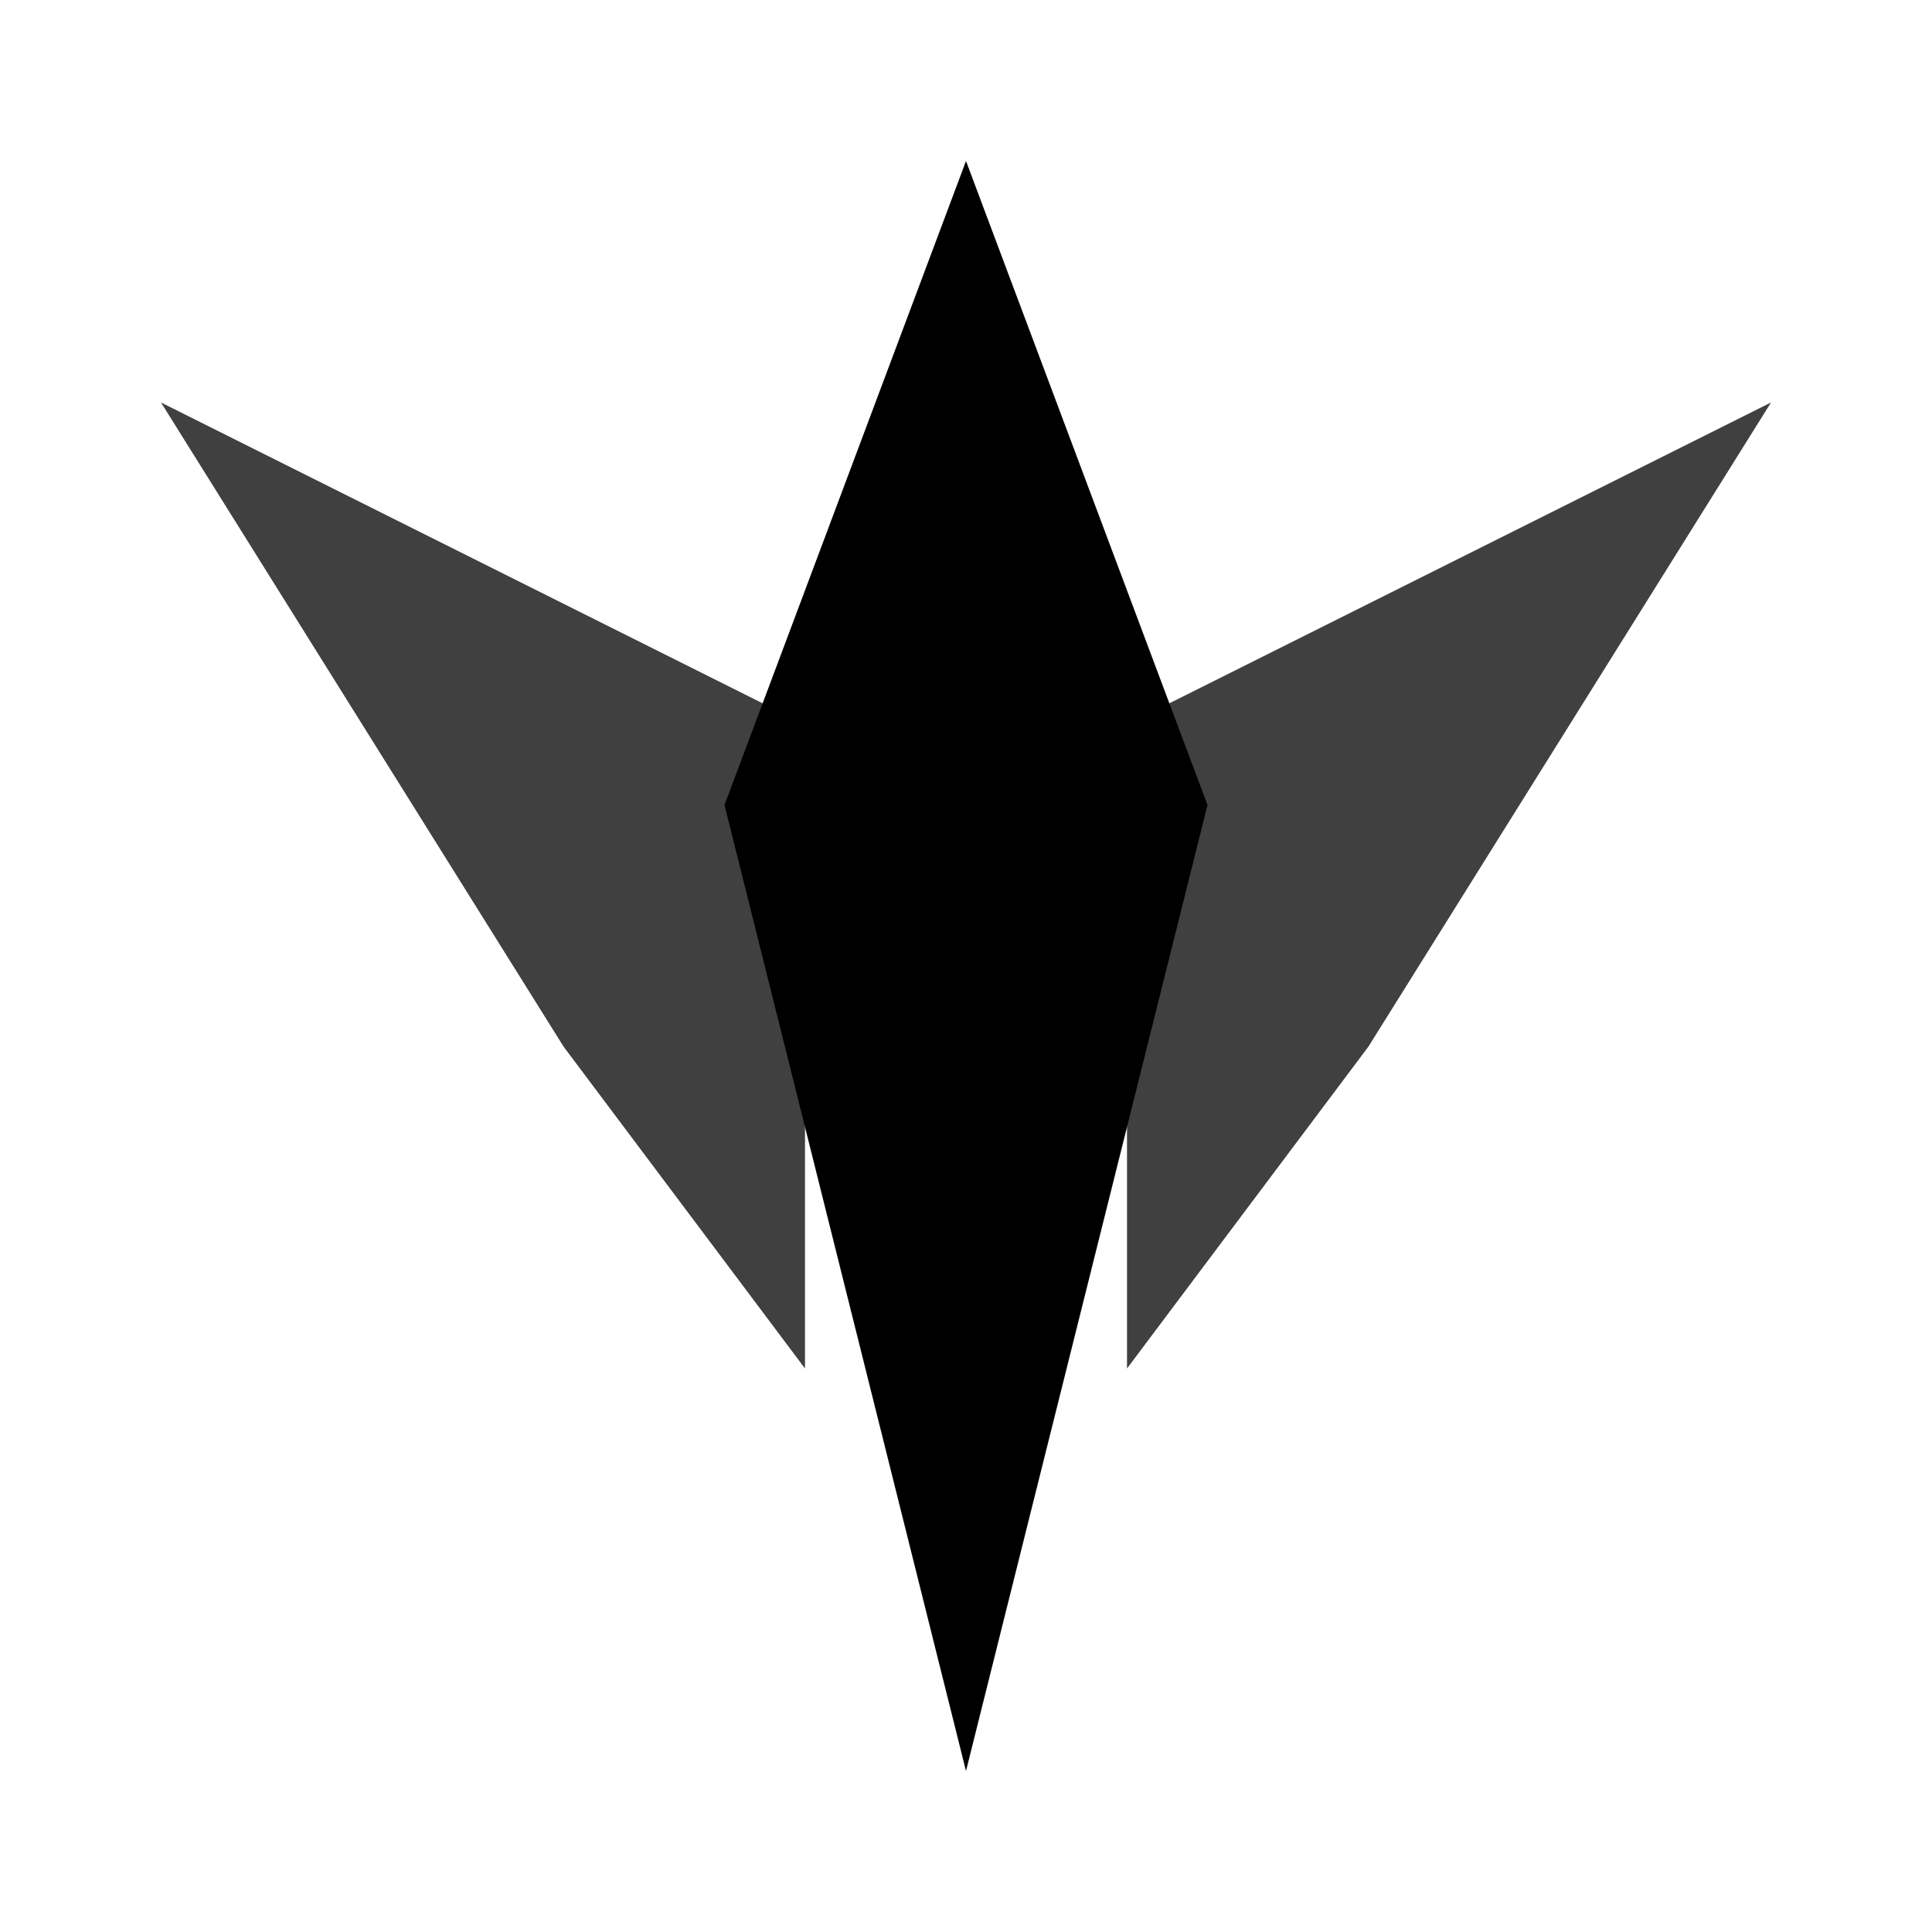
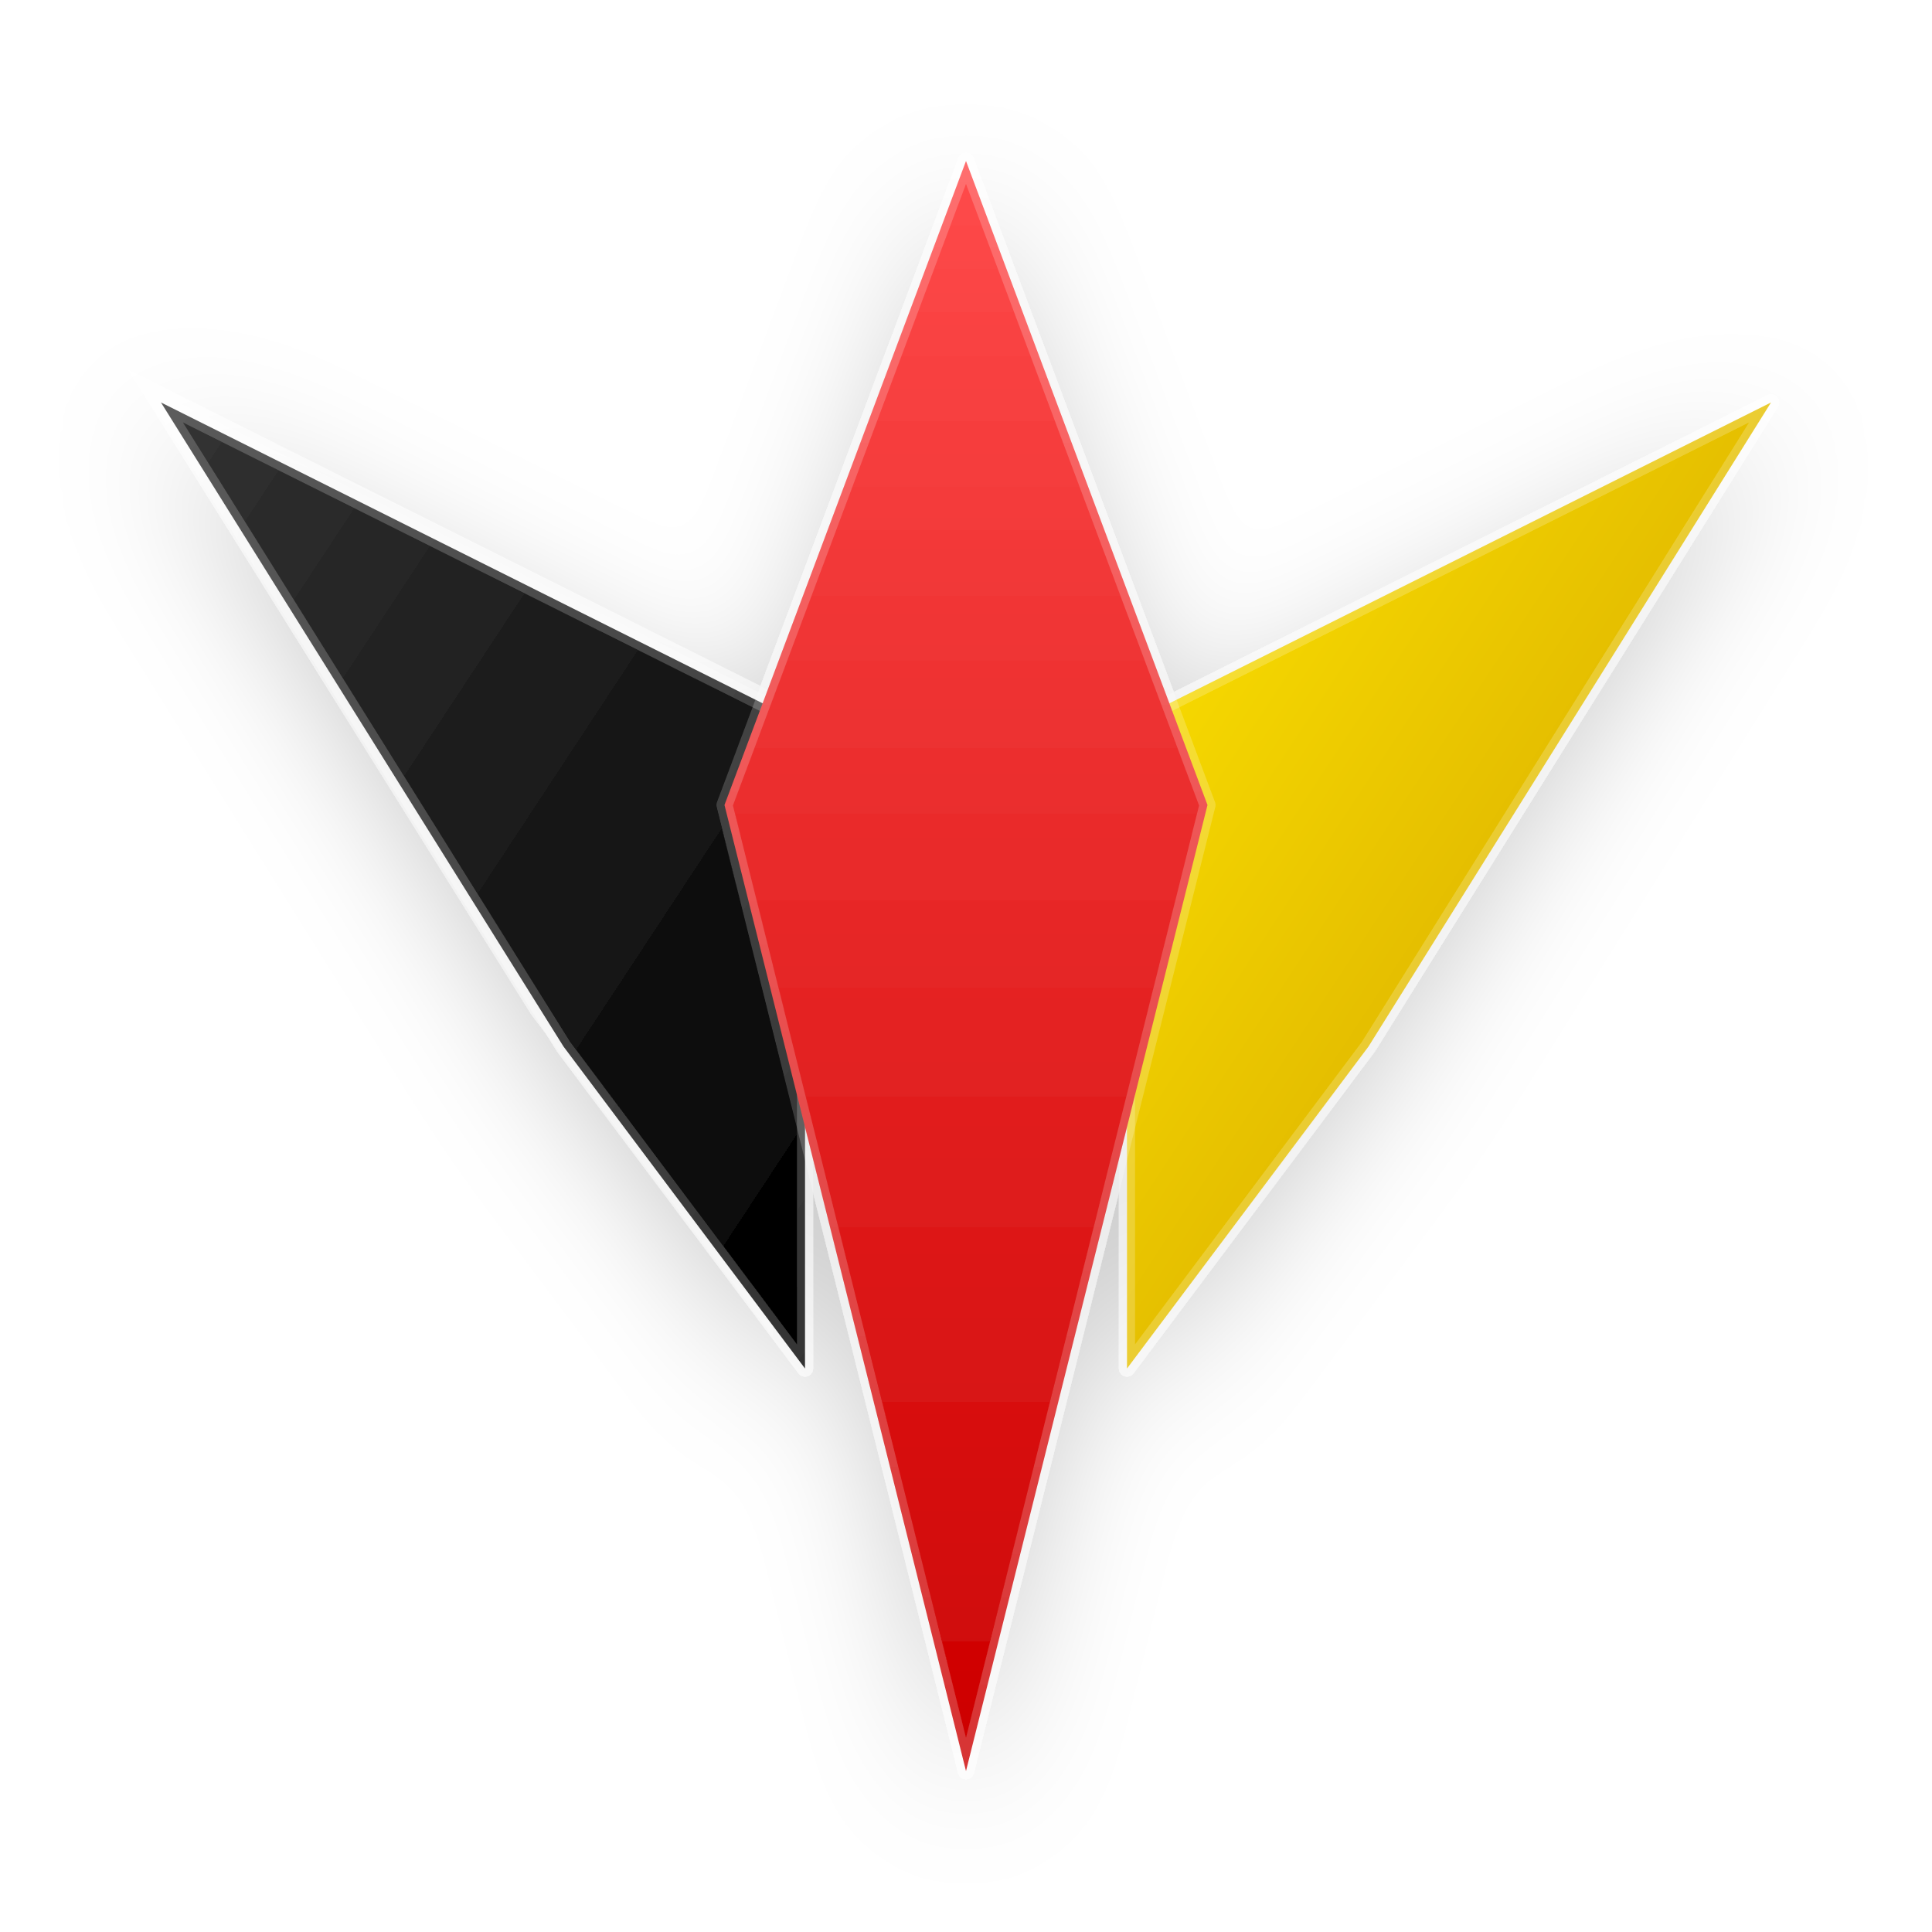
- <svg xmlns="http://www.w3.org/2000/svg" viewBox="0 0 120 120" fill="currentColor">
-   <polygon points="50,45 10,25 35,65 50,85" opacity="0.75" />
-   <polygon points="70,45 110,25 85,65 70,85" opacity="0.75" />
-   <polygon points="60,10 75,50 60,110 45,50" />
+ <svg xmlns="http://www.w3.org/2000/svg" viewBox="0 0 120 120" style="filter: drop-shadow(0px 2px 4px rgba(0,0,0,0.2))">
+   <defs>
+     <linearGradient id="ger-grad-left" x1="0" y1="0" x2="1" y2="1">
+       <stop offset="0%" stop-color="#333333" />
+       <stop offset="100%" stop-color="#000000" />
+     </linearGradient>
+     <linearGradient id="ger-grad-center" x1="0" y1="0" x2="0" y2="1">
+       <stop offset="0%" stop-color="#ff4b4b" />
+       <stop offset="100%" stop-color="#cc0000" />
+     </linearGradient>
+     <linearGradient id="ger-grad-right" x1="0" y1="0" x2="1" y2="1">
+       <stop offset="0%" stop-color="#ffe600" />
+       <stop offset="100%" stop-color="#cc9900" />
+     </linearGradient>
+   </defs>
+   <polygon points="50,45 10,25 35,65 50,85" fill="rgba(255,255,255,0.15)" transform="translate(-2, -2)" />
+   <polygon points="50,45 10,25 35,65 50,85" fill="url(#ger-grad-left)" stroke="rgba(255,255,255,0.2)" stroke-width="1" stroke-linejoin="round" />
+   <polygon points="70,45 110,25 85,65 70,85" fill="url(#ger-grad-right)" stroke="rgba(255,255,255,0.2)" stroke-width="1" stroke-linejoin="round" />
+   <polygon points="60,10 75,50 60,110 45,50" fill="url(#ger-grad-center)" stroke="rgba(255,255,255,0.2)" stroke-width="1" stroke-linejoin="round" />
</svg>
